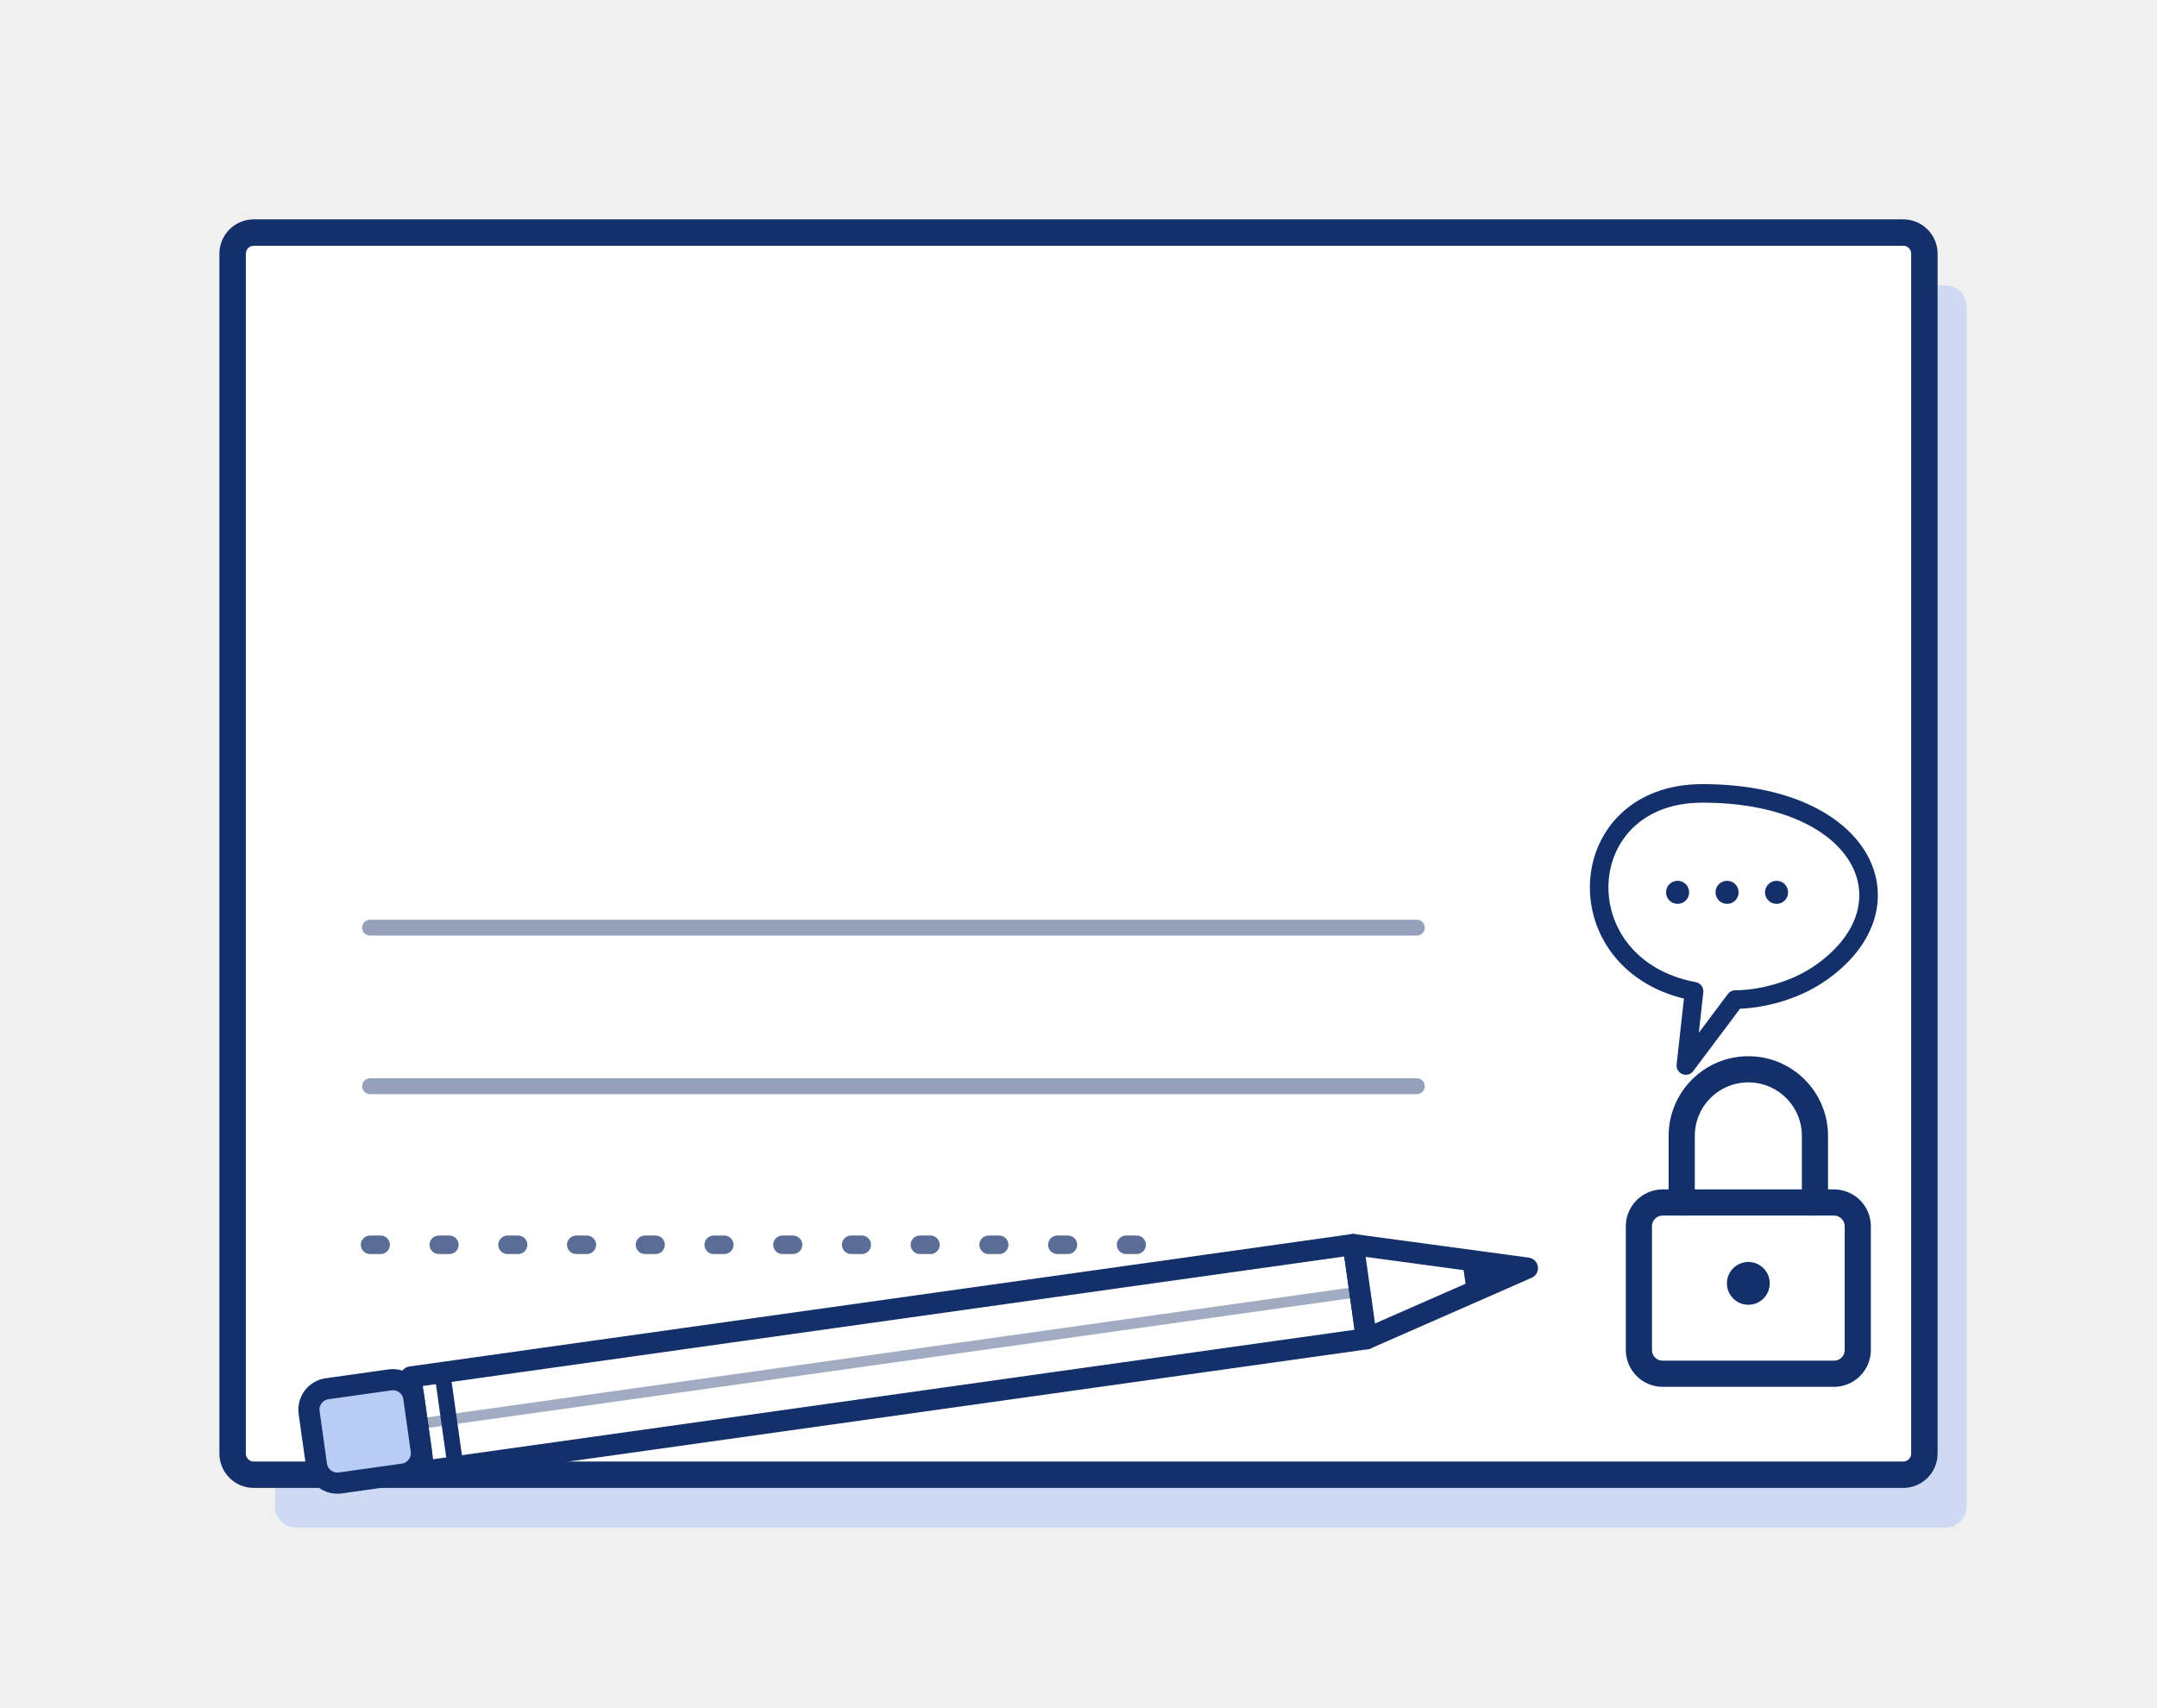
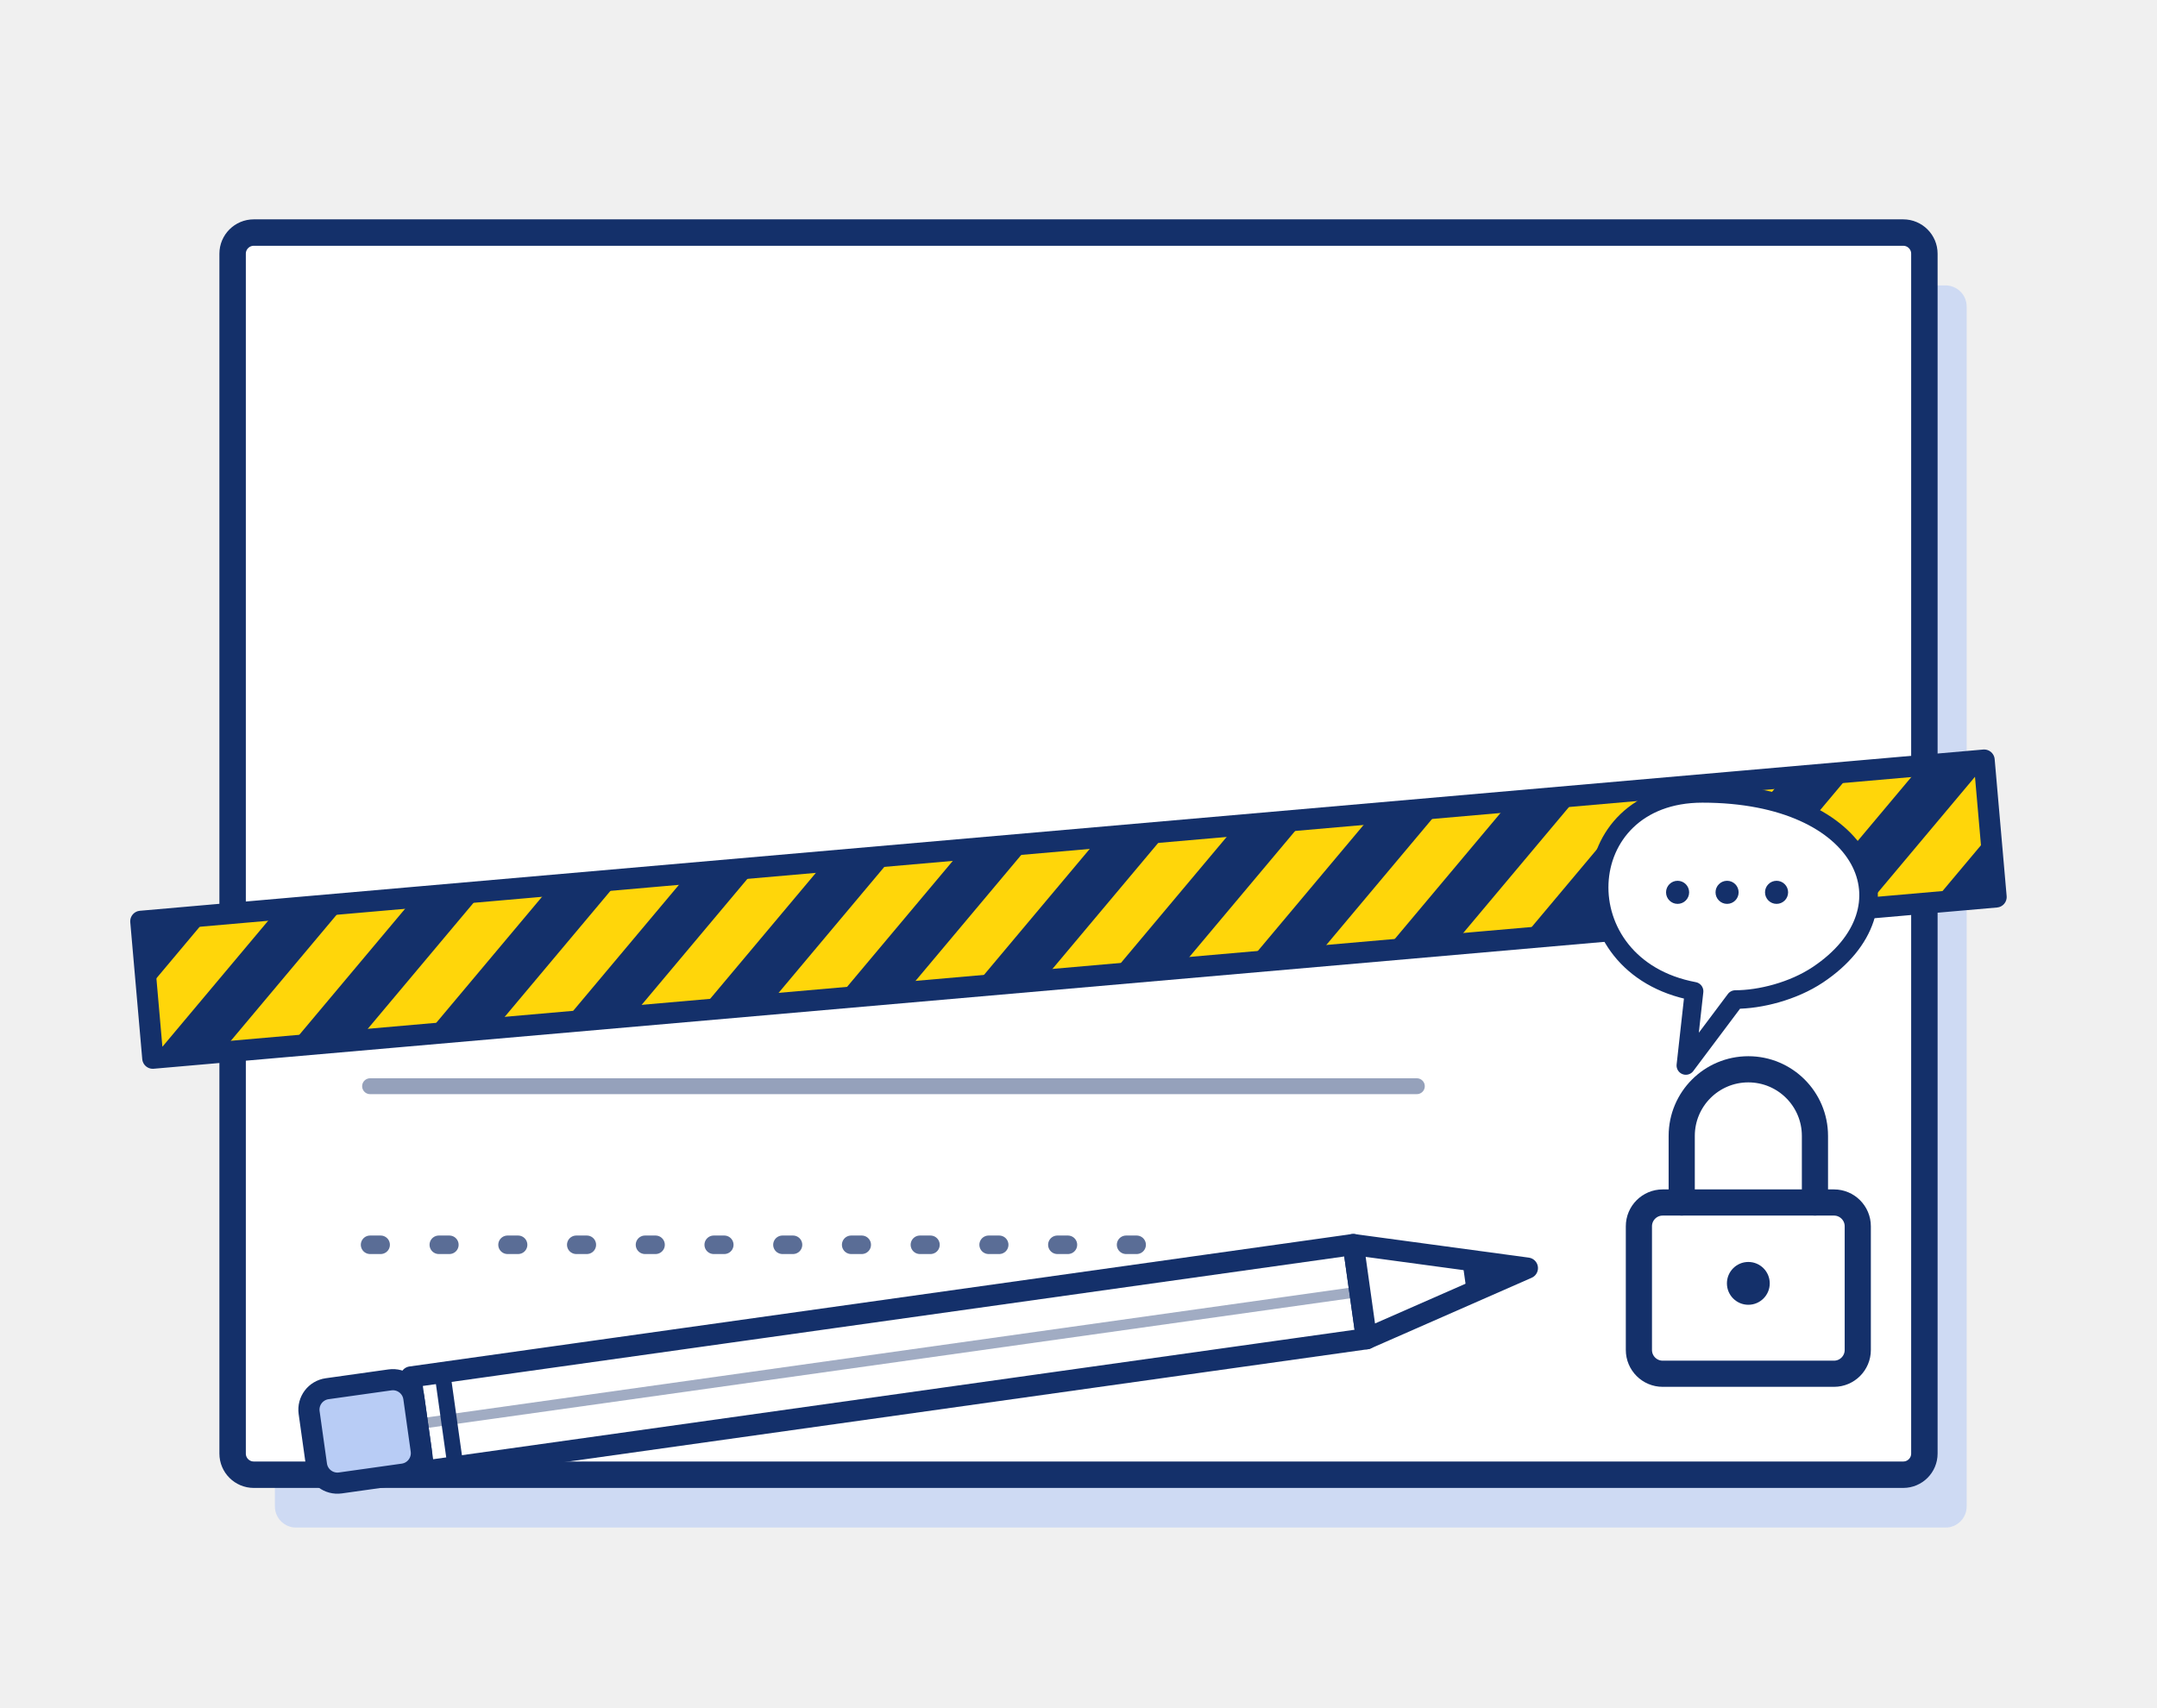
<svg xmlns="http://www.w3.org/2000/svg" viewBox="-204 -161.5 408 323" width="408" height="323" aria-hidden="true">
  <g fill="none" stroke="#14306A" stroke-width="6" stroke-linecap="round" stroke-linejoin="round">
    <rect x="-152.0" y="-107.5" width="320" height="235" rx="4" fill="#B8CCF5" fill-opacity="0.6" stroke="none" />
    <rect x="-160.0" y="-117.5" width="320" height="235" rx="4" fill="#fff" stroke-width="5" />
    <path d="M-134 14 H64" stroke-width="3" stroke-opacity="0.45" />
    <path d="M-134 44 H64" stroke-width="3" stroke-opacity="0.45" />
    <path d="M-134 74 H20" stroke-width="3.5" stroke-dasharray="2 11" stroke-opacity="0.7" />
+     <g data-tape-group="1" transform="translate(-1.9 10.5) rotate(-5)">
+       <defs>
+         <clipPath id="tape-desk">
+           <rect x="-175" y="-13" width="350" height="26" />
+         </clipPath>
+       </defs>
+       <rect data-tape="1" x="-175" y="-13" width="350" height="26" fill="#FFD60A" stroke="none" />
+       <g clip-path="url(#tape-desk)">
+         <path d="M-201 13 L-188 13 L-162 -13 L-175 -13 Z" fill="#14306A" stroke="none" />
+         <path d="M-175 13 L-162 13 L-136 -13 L-149 -13 Z" fill="#14306A" stroke="none" />
+         <path d="M-149 13 L-136 13 L-110 -13 L-123 -13 Z" fill="#14306A" stroke="none" />
+         <path d="M-123 13 L-110 13 L-84 -13 L-97 -13 Z" fill="#14306A" stroke="none" />
+         <path d="M-97 13 L-84 13 L-58 -13 L-71 -13 Z" fill="#14306A" stroke="none" />
+         <path d="M-71 13 L-58 13 L-32 -13 L-45 -13 Z" fill="#14306A" stroke="none" />
+         <path d="M-45 13 L-32 13 L-6 -13 L-19 -13 Z" fill="#14306A" stroke="none" />
+         <path d="M-19 13 L-6 13 L20 -13 L7 -13 Z" fill="#14306A" stroke="none" />
+         <path d="M7 13 L20 13 L46 -13 L33 -13 Z" fill="#14306A" stroke="none" />
+         <path d="M33 13 L46 13 L72 -13 L59 -13 Z" fill="#14306A" stroke="none" />
+         <path d="M59 13 L72 13 L98 -13 L85 -13 Z" fill="#14306A" stroke="none" />
+         <path d="M85 13 L98 13 L124 -13 L111 -13 Z" fill="#14306A" stroke="none" />
+         <path d="M111 13 L124 13 L150 -13 L137 -13 Z" fill="#14306A" stroke="none" />
+         <path d="M137 13 L150 13 L176 -13 L163 -13 Z" fill="#14306A" stroke="none" />
+         <path d="M163 13 L176 13 L202 -13 L189 -13 Z" fill="#14306A" stroke="none" />
+         <path d="M189 13 L202 13 L228 -13 L215 -13 Z" fill="#14306A" stroke="none" />
+       </g>
+       <rect x="-175" y="-13" width="350" height="26" fill="none" stroke-width="4" />
+     </g>
    <g transform="translate(118 12) scale(0.78)" stroke-width="4.5">
      <path d="M0 -30 C 40 -30 52 -2 28 14 C 22 18 14 20 8 20 L -4 36 L -2 18 C -34 12 -32 -30 0 -30 Z" fill="#fff" />
      <circle cx="-6" cy="-6" r="2.8" fill="#14306A" stroke="none" />
      <circle cx="6" cy="-6" r="2.8" fill="#14306A" stroke="none" />
      <circle cx="18" cy="-6" r="2.8" fill="#14306A" stroke="none" />
    </g>
    <g transform="translate(106 66) scale(0.9)" stroke-width="5.5">
      <rect x="0" y="0" width="46" height="36" rx="5" fill="#fff" />
      <path d="M9 0 V-14 A14 14 0 0 1 37 -14 V0" />
      <circle cx="23" cy="17" r="4.5" fill="#14306A" stroke="none" />
    </g>
    <g transform="translate(-26 94) rotate(-8) scale(1)" stroke-width="4">
      <rect x="-100" y="-9" width="180" height="18" fill="#fff" />
      <path d="M-100 0 H80" stroke-width="2" stroke-opacity="0.4" />
      <path d="M80 -9 L112 0 L80 9 Z" fill="#fff" />
      <path d="M100 -3.6 L112 0 L100 3.6 Z" fill="#14306A" stroke="none" />
      <rect x="-120" y="-9" width="20" height="18" rx="4" fill="#B8CCF5" />
      <path d="M-94 -9 V9" stroke-width="3" />
    </g>
  </g>
</svg>
